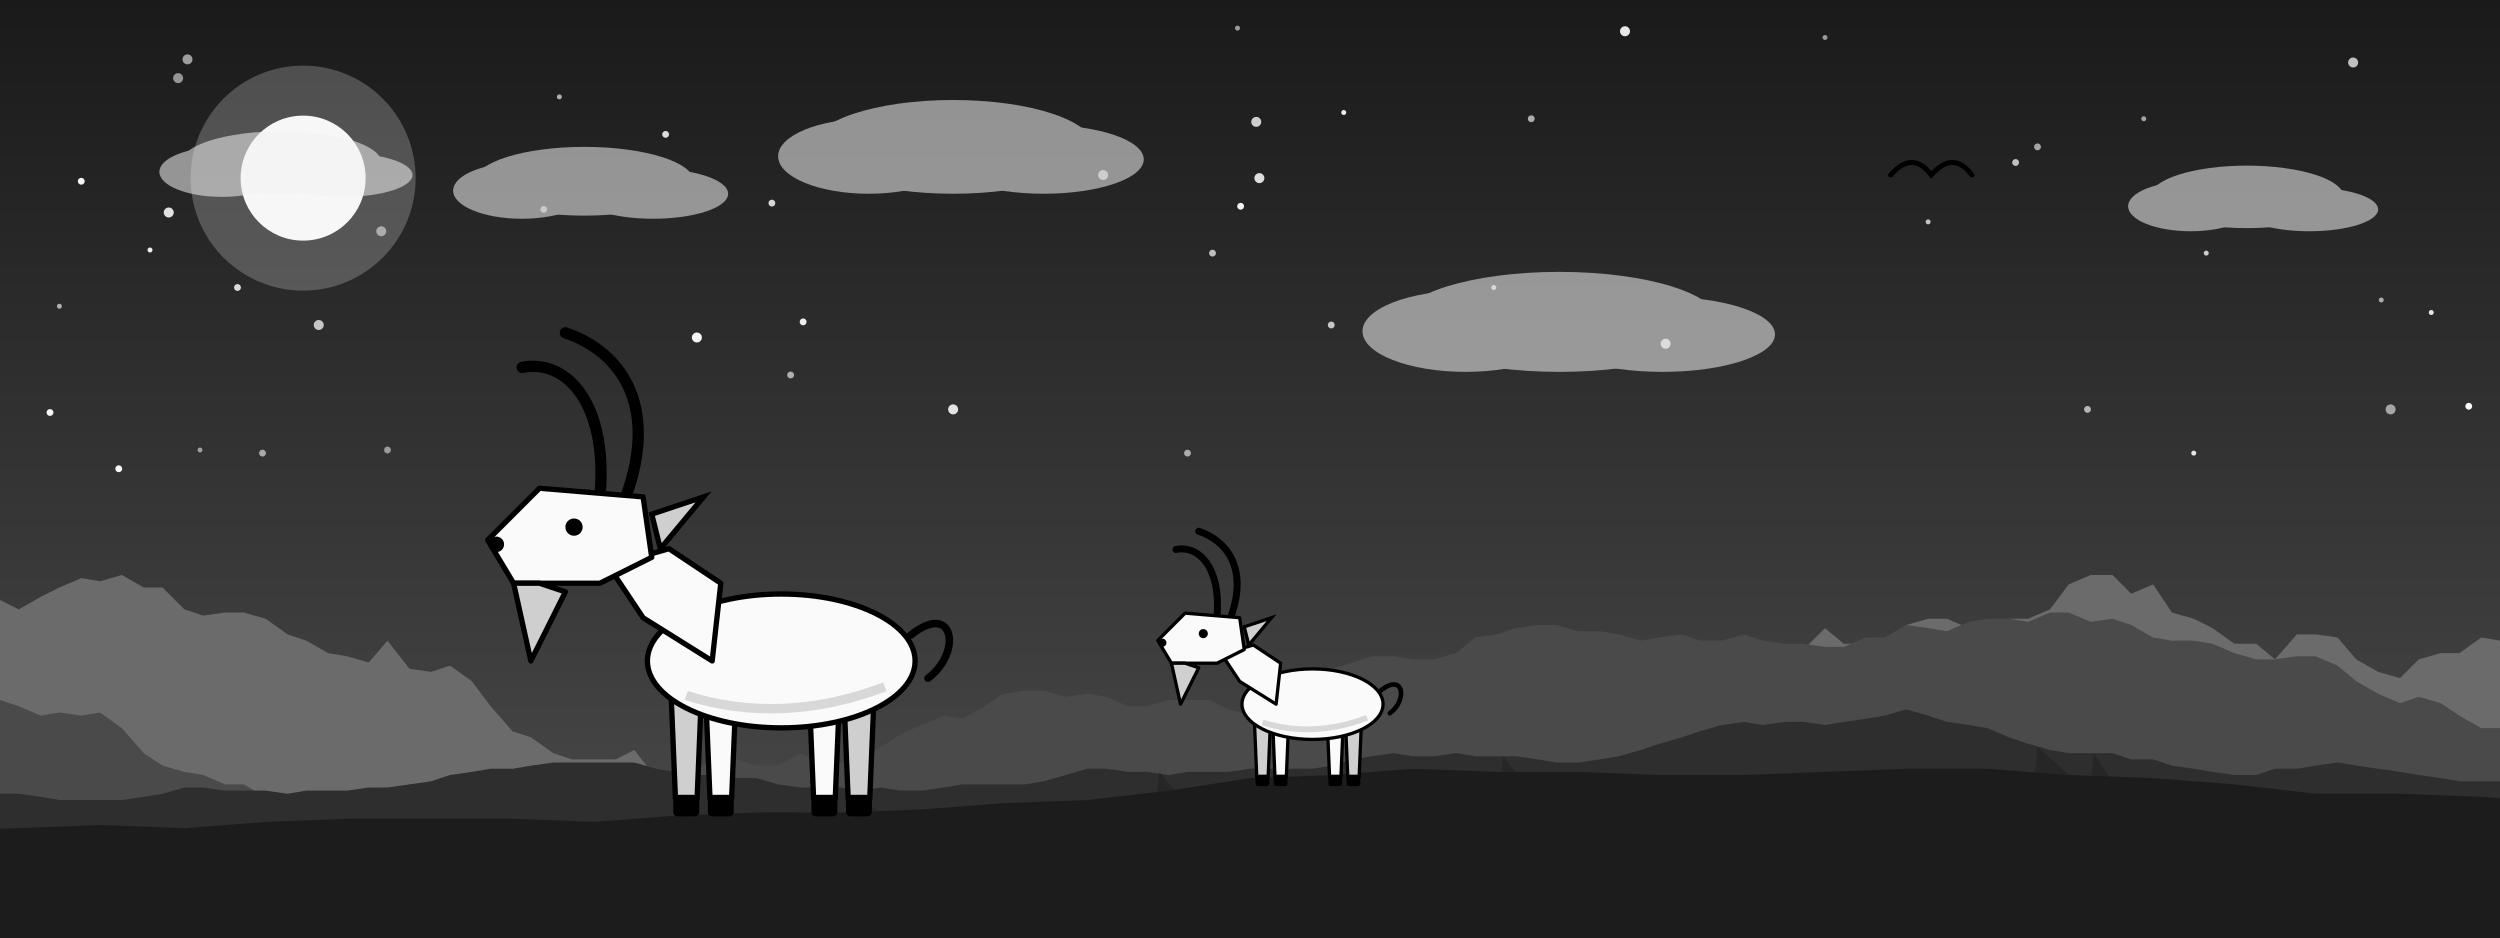
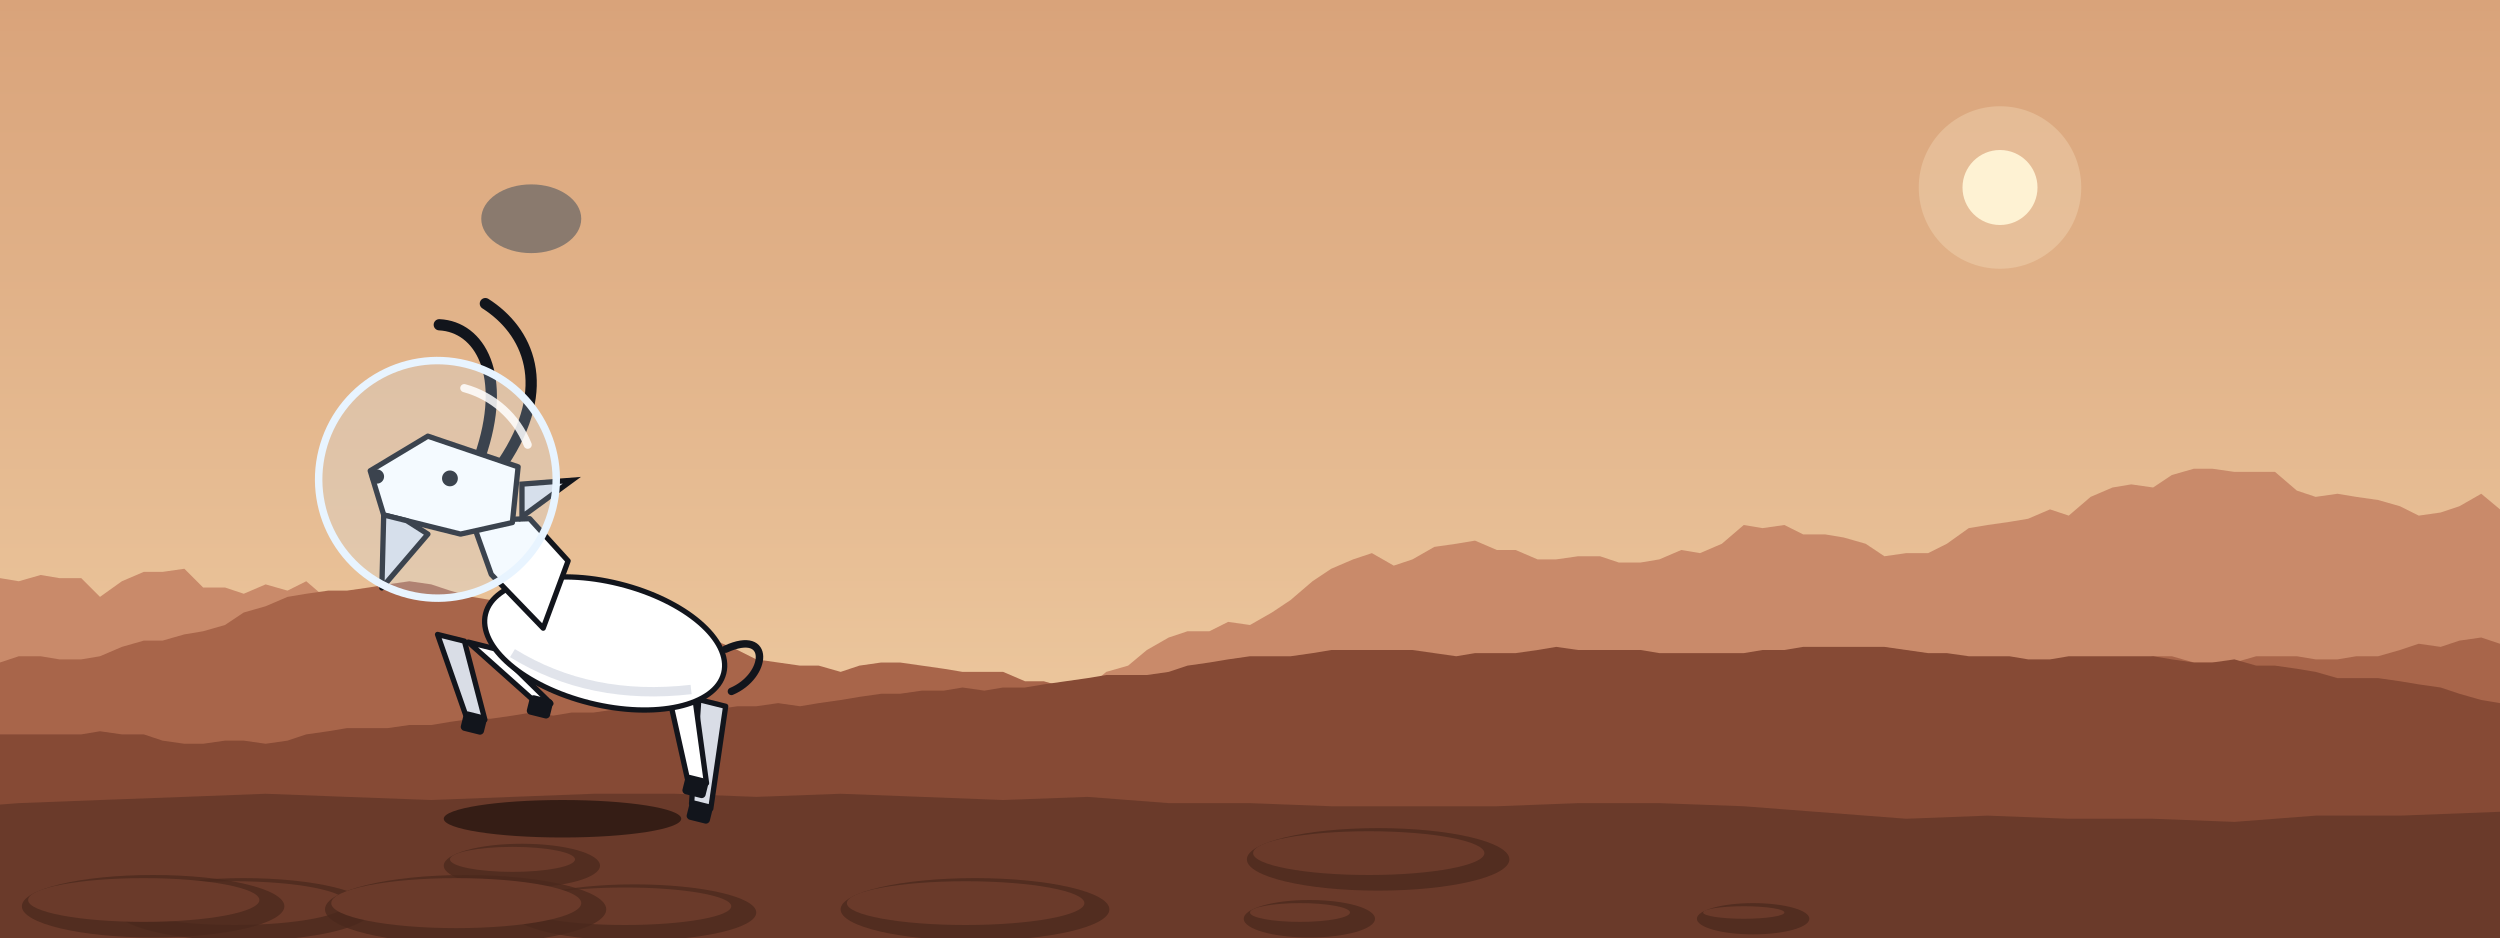
<svg xmlns="http://www.w3.org/2000/svg" viewBox="0 0 800 300" role="img" aria-labelledby="t33">
  <defs>
    <linearGradient id="g33" x1="0" y1="0" x2="0" y2="1">
-       <stop offset="0" stop-color="#1a1a1a" />
-       <stop offset="1" stop-color="#4d4d4d" />
+       <stop offset="0" stop-color="#d9a37a" />
+       <stop offset="1" stop-color="#f2d2a8" />
    </linearGradient>
  </defs>
  <rect width="800" height="300" fill="url(#g33)" />
-   <circle cx="257" cy="103" r="1.1" fill="#ffffff" opacity="0.92" />
-   <circle cx="402" cy="39" r="1.6" fill="#ffffff" opacity="0.78" />
-   <circle cx="778" cy="100" r="0.8" fill="#ffffff" opacity="0.88" />
-   <circle cx="38" cy="150" r="1.1" fill="#ffffff" opacity="0.99" />
-   <circle cx="584" cy="12" r="0.8" fill="#ffffff" opacity="0.55" />
-   <circle cx="54" cy="68" r="1.6" fill="#ffffff" opacity="0.86" />
-   <circle cx="753" cy="20" r="1.6" fill="#ffffff" opacity="0.72" />
-   <circle cx="102" cy="104" r="1.6" fill="#ffffff" opacity="0.73" />
-   <circle cx="478" cy="92" r="0.8" fill="#ffffff" opacity="0.68" />
-   <circle cx="396" cy="9" r="0.8" fill="#ffffff" opacity="0.56" />
-   <circle cx="48" cy="80" r="0.8" fill="#ffffff" opacity="0.92" />
-   <circle cx="122" cy="74" r="1.6" fill="#ffffff" opacity="0.51" />
-   <circle cx="174" cy="67" r="1.1" fill="#ffffff" opacity="0.51" />
-   <circle cx="247" cy="65" r="1.1" fill="#ffffff" opacity="0.81" />
-   <circle cx="213" cy="43" r="1.1" fill="#ffffff" opacity="0.84" />
-   <circle cx="64" cy="144" r="0.8" fill="#ffffff" opacity="0.53" />
-   <circle cx="305" cy="131" r="1.6" fill="#ffffff" opacity="0.87" />
-   <circle cx="668" cy="131" r="1.1" fill="#ffffff" opacity="0.65" />
-   <circle cx="533" cy="110" r="1.6" fill="#ffffff" opacity="0.70" />
-   <circle cx="762" cy="96" r="0.8" fill="#ffffff" opacity="0.60" />
-   <circle cx="702" cy="145" r="0.8" fill="#ffffff" opacity="0.87" />
-   <circle cx="790" cy="130" r="1.1" fill="#ffffff" opacity="0.98" />
-   <circle cx="223" cy="108" r="1.6" fill="#ffffff" opacity="0.96" />
-   <circle cx="380" cy="145" r="1.1" fill="#ffffff" opacity="0.60" />
-   <circle cx="124" cy="144" r="1.1" fill="#ffffff" opacity="0.51" />
-   <circle cx="26" cy="58" r="1.1" fill="#ffffff" opacity="0.95" />
-   <circle cx="253" cy="120" r="1.1" fill="#ffffff" opacity="0.62" />
-   <circle cx="765" cy="131" r="1.6" fill="#ffffff" opacity="0.57" />
-   <circle cx="60" cy="19" r="1.6" fill="#ffffff" opacity="0.57" />
-   <circle cx="686" cy="38" r="0.8" fill="#ffffff" opacity="0.59" />
-   <circle cx="16" cy="132" r="1.1" fill="#ffffff" opacity="0.96" />
-   <circle cx="57" cy="25" r="1.6" fill="#ffffff" opacity="0.53" />
-   <circle cx="388" cy="81" r="1.1" fill="#ffffff" opacity="0.70" />
-   <circle cx="706" cy="81" r="0.8" fill="#ffffff" opacity="0.76" />
-   <circle cx="84" cy="145" r="1.1" fill="#ffffff" opacity="0.58" />
-   <circle cx="652" cy="47" r="1.1" fill="#ffffff" opacity="0.59" />
-   <circle cx="617" cy="71" r="0.8" fill="#ffffff" opacity="0.73" />
-   <circle cx="645" cy="52" r="1.1" fill="#ffffff" opacity="0.72" />
-   <circle cx="426" cy="104" r="1.1" fill="#ffffff" opacity="0.74" />
-   <circle cx="179" cy="31" r="0.8" fill="#ffffff" opacity="0.64" />
-   <circle cx="430" cy="36" r="0.8" fill="#ffffff" opacity="0.92" />
-   <circle cx="353" cy="56" r="1.6" fill="#ffffff" opacity="0.56" />
-   <circle cx="403" cy="57" r="1.6" fill="#ffffff" opacity="0.85" />
-   <circle cx="19" cy="98" r="0.8" fill="#ffffff" opacity="0.63" />
-   <circle cx="490" cy="38" r="1.1" fill="#ffffff" opacity="0.63" />
-   <circle cx="397" cy="66" r="1.1" fill="#ffffff" opacity="0.95" />
-   <circle cx="520" cy="10" r="1.6" fill="#ffffff" opacity="0.90" />
-   <circle cx="76" cy="92" r="1.1" fill="#ffffff" opacity="0.83" />
-   <circle cx="97" cy="57" r="20" fill="#ffffff" opacity=".95" />
-   <circle cx="97" cy="57" r="36" fill="#ffffff" opacity=".22" />
-   <g fill="#f2f2f2" opacity="0.55">
-     <ellipse cx="719" cy="63" rx="31" ry="10" />
-     <ellipse cx="701" cy="66" rx="20" ry="8" />
-     <ellipse cx="739" cy="67" rx="22" ry="7" />
-   </g>
-   <g fill="#f2f2f2" opacity="0.55">
-     <ellipse cx="499" cy="103" rx="51" ry="16" />
-     <ellipse cx="469" cy="106" rx="33" ry="13" />
-     <ellipse cx="532" cy="107" rx="36" ry="12" />
-   </g>
-   <g fill="#f2f2f2" opacity="0.55">
-     <ellipse cx="305" cy="47" rx="45" ry="15" />
-     <ellipse cx="278" cy="50" rx="29" ry="12" />
-     <ellipse cx="334" cy="51" rx="32" ry="11" />
-   </g>
-   <g fill="#f2f2f2" opacity="0.55">
-     <ellipse cx="90" cy="52" rx="32" ry="10" />
-     <ellipse cx="71" cy="55" rx="20" ry="8" />
-     <ellipse cx="110" cy="56" rx="22" ry="7" />
-   </g>
-   <g fill="#f2f2f2" opacity="0.55">
-     <ellipse cx="187" cy="58" rx="35" ry="11" />
-     <ellipse cx="167" cy="61" rx="22" ry="9" />
-     <ellipse cx="209" cy="62" rx="24" ry="8" />
-   </g>
-   <path d="M605,56 q7,-8 13,0 q7,-8 13,0" fill="none" stroke="#000000" stroke-width="1.6" stroke-linecap="round" />
-   <path d="M-20,188 L-13,189 L-7,188 L-0,192 L6,195 L13,191 L19,188 L26,185 L32,186 L39,184 L46,188 L52,188 L59,195 L65,197 L72,196 L78,196 L85,198 L92,203 L98,205 L105,209 L111,210 L118,212 L124,205 L131,214 L138,215 L144,213 L151,218 L157,226 L164,234 L170,236 L177,241 L183,243 L190,243 L197,243 L203,240 L210,249 L216,250 L223,257 L229,272 L236,275 L242,282 L249,287 L256,292 L262,292 L269,288 L275,282 L282,283 L288,289 L295,291 L302,295 L308,298 L315,302 L321,296 L328,296 L334,293 L341,299 L348,301 L354,298 L361,303 L367,300 L374,304 L380,303 L387,302 L393,295 L400,288 L407,282 L413,283 L420,288 L426,292 L433,290 L439,283 L446,274 L452,272 L459,273 L466,266 L472,259 L479,245 L485,239 L492,231 L498,233 L505,233 L512,227 L518,218 L525,212 L531,215 L538,218 L544,216 L551,217 L558,210 L564,216 L571,213 L577,208 L584,201 L590,206 L597,206 L603,207 L610,200 L617,198 L623,198 L630,201 L636,201 L643,198 L649,198 L656,195 L662,187 L669,184 L676,184 L682,190 L689,187 L695,196 L702,198 L708,201 L715,206 L722,206 L728,211 L735,203 L741,203 L748,204 L754,211 L761,215 L768,217 L774,211 L781,209 L787,209 L794,204 L800,205 L807,206 L813,209 L820,203 L820,305 L-20,305 Z" fill="#6b6b6b" />
-   <clipPath id="c33118">
-     <path d="M-20,-5 L820,-5 L826,121 L808,123 L790,114 L772,111 L754,114 L736,115 L718,117 L700,111 L682,110 L664,117 L646,126 L628,116 L610,118 L592,112 L574,117 L556,126 L538,119 L520,119 L502,124 L484,125 L466,124 L448,124 L430,115 L412,120 L394,121 L376,125 L358,119 L340,122 L322,122 L304,124 L286,114 L268,113 L250,117 L232,113 L214,123 L196,117 L178,124 L160,112 L142,120 L124,116 L106,127 L88,122 L70,111 L52,111 L34,124 L16,113 L-2,109 L-20,123 Z" />
-   </clipPath>
-   <path d="M-20,188 L-13,189 L-7,188 L-0,192 L6,195 L13,191 L19,188 L26,185 L32,186 L39,184 L46,188 L52,188 L59,195 L65,197 L72,196 L78,196 L85,198 L92,203 L98,205 L105,209 L111,210 L118,212 L124,205 L131,214 L138,215 L144,213 L151,218 L157,226 L164,234 L170,236 L177,241 L183,243 L190,243 L197,243 L203,240 L210,249 L216,250 L223,257 L229,272 L236,275 L242,282 L249,287 L256,292 L262,292 L269,288 L275,282 L282,283 L288,289 L295,291 L302,295 L308,298 L315,302 L321,296 L328,296 L334,293 L341,299 L348,301 L354,298 L361,303 L367,300 L374,304 L380,303 L387,302 L393,295 L400,288 L407,282 L413,283 L420,288 L426,292 L433,290 L439,283 L446,274 L452,272 L459,273 L466,266 L472,259 L479,245 L485,239 L492,231 L498,233 L505,233 L512,227 L518,218 L525,212 L531,215 L538,218 L544,216 L551,217 L558,210 L564,216 L571,213 L577,208 L584,201 L590,206 L597,206 L603,207 L610,200 L617,198 L623,198 L630,201 L636,201 L643,198 L649,198 L656,195 L662,187 L669,184 L676,184 L682,190 L689,187 L695,196 L702,198 L708,201 L715,206 L722,206 L728,211 L735,203 L741,203 L748,204 L754,211 L761,215 L768,217 L774,211 L781,209 L787,209 L794,204 L800,205 L807,206 L813,209 L820,203 L820,305 L-20,305 Z" fill="#f2f2f2" clip-path="url(#c33118)" opacity=".96" />
-   <path d="M-20,217 L-13,221 L-7,224 L-0,224 L6,226 L13,229 L19,228 L26,229 L32,228 L39,233 L46,241 L52,245 L59,247 L65,248 L72,251 L78,251 L85,255 L92,255 L98,257 L105,254 L111,254 L118,255 L124,254 L131,253 L138,255 L144,256 L151,255 L157,256 L164,256 L170,254 L177,255 L183,254 L190,252 L197,251 L203,253 L210,249 L216,247 L223,246 L229,243 L236,243 L242,245 L249,245 L256,241 L262,244 L269,244 L275,243 L282,239 L288,235 L295,232 L302,229 L308,230 L315,226 L321,222 L328,221 L334,221 L341,223 L348,222 L354,223 L361,226 L367,226 L374,224 L380,224 L387,224 L393,227 L400,229 L407,222 L413,220 L420,216 L426,214 L433,212 L439,210 L446,210 L452,211 L459,211 L466,209 L472,204 L479,203 L485,201 L492,200 L498,200 L505,202 L512,202 L518,203 L525,205 L531,204 L538,203 L544,205 L551,205 L558,203 L564,205 L571,206 L577,206 L584,207 L590,207 L597,204 L603,204 L610,200 L617,201 L623,202 L630,199 L636,198 L643,198 L649,199 L656,196 L662,196 L669,199 L676,198 L682,200 L689,204 L695,205 L702,205 L708,206 L715,209 L722,211 L728,211 L735,210 L741,210 L748,213 L754,218 L761,222 L768,225 L774,223 L781,225 L787,229 L794,233 L800,233 L807,233 L813,230 L820,231 L820,305 L-20,305 Z" fill="#4a4a4a" />
-   <clipPath id="c33155">
-     <path d="M-20,-5 L820,-5 L826,149 L808,160 L790,160 L772,162 L754,147 L736,150 L718,157 L700,163 L682,158 L664,155 L646,159 L628,162 L610,149 L592,159 L574,162 L556,147 L538,152 L520,156 L502,160 L484,155 L466,155 L448,163 L430,156 L412,164 L394,154 L376,151 L358,155 L340,163 L322,147 L304,151 L286,161 L268,150 L250,147 L232,164 L214,153 L196,153 L178,146 L160,156 L142,147 L124,149 L106,157 L88,157 L70,162 L52,154 L34,159 L16,160 L-2,164 L-20,150 Z" />
-   </clipPath>
-   <path d="M-20,217 L-13,221 L-7,224 L-0,224 L6,226 L13,229 L19,228 L26,229 L32,228 L39,233 L46,241 L52,245 L59,247 L65,248 L72,251 L78,251 L85,255 L92,255 L98,257 L105,254 L111,254 L118,255 L124,254 L131,253 L138,255 L144,256 L151,255 L157,256 L164,256 L170,254 L177,255 L183,254 L190,252 L197,251 L203,253 L210,249 L216,247 L223,246 L229,243 L236,243 L242,245 L249,245 L256,241 L262,244 L269,244 L275,243 L282,239 L288,235 L295,232 L302,229 L308,230 L315,226 L321,222 L328,221 L334,221 L341,223 L348,222 L354,223 L361,226 L367,226 L374,224 L380,224 L387,224 L393,227 L400,229 L407,222 L413,220 L420,216 L426,214 L433,212 L439,210 L446,210 L452,211 L459,211 L466,209 L472,204 L479,203 L485,201 L492,200 L498,200 L505,202 L512,202 L518,203 L525,205 L531,204 L538,203 L544,205 L551,205 L558,203 L564,205 L571,206 L577,206 L584,207 L590,207 L597,204 L603,204 L610,200 L617,201 L623,202 L630,199 L636,198 L643,198 L649,199 L656,196 L662,196 L669,199 L676,198 L682,200 L689,204 L695,205 L702,205 L708,206 L715,209 L722,211 L728,211 L735,210 L741,210 L748,213 L754,218 L761,222 L768,225 L774,223 L781,225 L787,229 L794,233 L800,233 L807,233 L813,230 L820,231 L820,305 L-20,305 Z" fill="#f2f2f2" clip-path="url(#c33155)" opacity=".96" />
-   <path d="M-20,255 L-13,255 L-7,255 L-0,254 L6,254 L13,255 L19,256 L26,256 L32,256 L39,256 L46,255 L52,254 L59,252 L65,252 L72,253 L78,253 L85,253 L92,254 L98,253 L105,253 L111,253 L118,252 L124,252 L131,251 L138,250 L144,248 L151,247 L157,246 L164,246 L170,245 L177,244 L183,244 L190,244 L197,244 L203,244 L210,246 L216,247 L223,248 L229,248 L236,249 L242,249 L249,251 L256,252 L262,252 L269,252 L275,253 L282,252 L288,253 L295,253 L302,252 L308,251 L315,251 L321,251 L328,251 L334,250 L341,248 L348,246 L354,246 L361,247 L367,247 L374,248 L380,247 L387,247 L393,247 L400,246 L407,246 L413,246 L420,246 L426,245 L433,243 L439,242 L446,241 L452,242 L459,242 L466,241 L472,242 L479,242 L485,242 L492,243 L498,244 L505,244 L512,243 L518,242 L525,240 L531,238 L538,236 L544,234 L551,232 L558,231 L564,232 L571,231 L577,231 L584,232 L590,231 L597,230 L603,229 L610,227 L617,229 L623,231 L630,232 L636,233 L643,236 L649,238 L656,240 L662,241 L669,241 L676,241 L682,243 L689,243 L695,245 L702,246 L708,247 L715,248 L722,248 L728,246 L735,246 L741,245 L748,244 L754,245 L761,246 L768,247 L774,248 L781,249 L787,250 L794,250 L800,250 L807,250 L813,250 L820,251 L820,305 L-20,305 Z" fill="#2e2e2e" />
-   <clipPath id="c33205">
-     <path d="M-20,-5 L820,-5 L826,207 L808,201 L790,209 L772,208 L754,211 L736,210 L718,210 L700,199 L682,201 L664,203 L646,196 L628,196 L610,198 L592,206 L574,210 L556,200 L538,208 L520,204 L502,212 L484,210 L466,208 L448,214 L430,206 L412,205 L394,208 L376,199 L358,201 L340,200 L322,201 L304,213 L286,210 L268,199 L250,202 L232,200 L214,208 L196,209 L178,209 L160,204 L142,210 L124,203 L106,201 L88,205 L70,199 L52,208 L34,213 L16,208 L-2,201 L-20,200 Z" />
-   </clipPath>
-   <path d="M-20,255 L-13,255 L-7,255 L-0,254 L6,254 L13,255 L19,256 L26,256 L32,256 L39,256 L46,255 L52,254 L59,252 L65,252 L72,253 L78,253 L85,253 L92,254 L98,253 L105,253 L111,253 L118,252 L124,252 L131,251 L138,250 L144,248 L151,247 L157,246 L164,246 L170,245 L177,244 L183,244 L190,244 L197,244 L203,244 L210,246 L216,247 L223,248 L229,248 L236,249 L242,249 L249,251 L256,252 L262,252 L269,252 L275,253 L282,252 L288,253 L295,253 L302,252 L308,251 L315,251 L321,251 L328,251 L334,250 L341,248 L348,246 L354,246 L361,247 L367,247 L374,248 L380,247 L387,247 L393,247 L400,246 L407,246 L413,246 L420,246 L426,245 L433,243 L439,242 L446,241 L452,242 L459,242 L466,241 L472,242 L479,242 L485,242 L492,243 L498,244 L505,244 L512,243 L518,242 L525,240 L531,238 L538,236 L544,234 L551,232 L558,231 L564,232 L571,231 L577,231 L584,232 L590,231 L597,230 L603,229 L610,227 L617,229 L623,231 L630,232 L636,233 L643,236 L649,238 L656,240 L662,241 L669,241 L676,241 L682,243 L689,243 L695,245 L702,246 L708,247 L715,248 L722,248 L728,246 L735,246 L741,245 L748,244 L754,245 L761,246 L768,247 L774,248 L781,249 L787,250 L794,250 L800,250 L807,250 L813,250 L820,251 L820,305 L-20,305 Z" fill="#f2f2f2" clip-path="url(#c33205)" opacity=".96" />
-   <polygon points="371,247 422,310 365,300" fill="#1c1c1c" opacity=".45" />
-   <polygon points="272,253 340,304 266,300" fill="#1c1c1c" opacity=".45" />
-   <polygon points="481,242 527,299 475,300" fill="#1c1c1c" opacity=".45" />
-   <polygon points="652,239 707,288 646,300" fill="#1c1c1c" opacity=".45" />
-   <polygon points="670,241 702,290 664,300" fill="#1c1c1c" opacity=".45" />
-   <path d="M-20,266 L6,265 L32,264 L59,265 L85,263 L111,262 L138,262 L164,262 L190,263 L216,261 L242,260 L269,260 L295,259 L321,257 L348,256 L374,253 L400,249 L426,248 L452,246 L479,247 L505,247 L531,248 L558,248 L584,247 L610,246 L636,246 L662,248 L689,249 L715,251 L741,254 L768,254 L794,255 L820,257 L820,305 L-20,305 Z" fill="#1c1c1c" />
-   <ellipse cx="250" cy="266" rx="38" ry="6" fill="#1c1c1c" opacity=".7" />
-   <g transform="translate(250 264) rotate(0) scale(-1.381536 1.381536)">
-     <polygon points="-21.5,-30 -14.5,-30 -15.5,-6 -20.5,-6" fill="#cfcfcf" stroke="#000000" stroke-width="1.23" stroke-linejoin="round" />
-     <rect x="-21.0" y="-7" width="6" height="5" rx="1" fill="#000000" />
-     <polygon points="-13.5,-30 -6.5,-30 -7.5,-6 -12.5,-6" fill="#fafafa" stroke="#000000" stroke-width="1.23" stroke-linejoin="round" />
-     <rect x="-13.0" y="-7" width="6" height="5" rx="1" fill="#000000" />
-     <polygon points="10.5,-30 17.5,-30 16.5,-6 11.5,-6" fill="#fafafa" stroke="#000000" stroke-width="1.23" stroke-linejoin="round" />
-     <rect x="11.0" y="-7" width="6" height="5" rx="1" fill="#000000" />
-     <polygon points="18.5,-30 25.5,-30 24.5,-6 19.5,-6" fill="#cfcfcf" stroke="#000000" stroke-width="1.23" stroke-linejoin="round" />
-     <rect x="19.0" y="-7" width="6" height="5" rx="1" fill="#000000" />
-     <path d="M-30,-44 C-40,-52 -42,-40 -34,-34" fill="none" stroke="#000000" stroke-width="1.74" stroke-linecap="round" />
-     <ellipse cx="0" cy="-38" rx="31" ry="15.5" fill="#fafafa" stroke="#000000" stroke-width="1.23" />
-     <path d="M-24,-32 Q0,-23 22,-30" fill="none" stroke="#cfcfcf" stroke-width="2.17" opacity=".8" />
-     <polygon points="16,-38 32,-48 40,-60 26,-64 14,-56" fill="#fafafa" stroke="#000000" stroke-width="1.23" stroke-linejoin="round" />
-     <g transform="rotate(0 28 -52) translate(34 -68)">
-       <path d="M2,-8 C-6,-30 4,-42 16,-46" fill="none" stroke="#000000" stroke-width="2.61" stroke-linecap="round" />
-       <path d="M8,-8 C6,-30 16,-40 26,-38" fill="none" stroke="#000000" stroke-width="2.61" stroke-linecap="round" />
-       <polygon points="-4,-4 -16,-8 -6,4" fill="#cfcfcf" stroke="#000000" stroke-width="1.23" />
-       <polygon points="-2,-8 22,-10 34,2 28,12 8,12 -4,6" fill="#fafafa" stroke="#000000" stroke-width="1.23" stroke-linejoin="round" />
-       <polygon points="22,12 28,12 24,30 16,14" fill="#cfcfcf" stroke="#000000" stroke-width="1.23" stroke-linejoin="round" />
-       <circle cx="14" cy="-1" r="2" fill="#000000" />
-       <circle cx="32" cy="3" r="1.8" fill="#000000" />
-     </g>
-   </g>
-   <ellipse cx="420" cy="255" rx="38" ry="6" fill="#1c1c1c" opacity=".7" />
-   <g transform="translate(420 253) rotate(0) scale(-0.7280696 0.7280696)">
-     <polygon points="-21.5,-30 -14.5,-30 -15.5,-6 -20.5,-6" fill="#cfcfcf" stroke="#000000" stroke-width="1.45" stroke-linejoin="round" />
-     <rect x="-21.0" y="-7" width="6" height="5" rx="1" fill="#000000" />
-     <polygon points="-13.5,-30 -6.5,-30 -7.5,-6 -12.5,-6" fill="#fafafa" stroke="#000000" stroke-width="1.45" stroke-linejoin="round" />
-     <rect x="-13.0" y="-7" width="6" height="5" rx="1" fill="#000000" />
-     <polygon points="10.5,-30 17.5,-30 16.5,-6 11.5,-6" fill="#fafafa" stroke="#000000" stroke-width="1.45" stroke-linejoin="round" />
-     <rect x="11.0" y="-7" width="6" height="5" rx="1" fill="#000000" />
-     <polygon points="18.5,-30 25.5,-30 24.5,-6 19.5,-6" fill="#cfcfcf" stroke="#000000" stroke-width="1.45" stroke-linejoin="round" />
-     <rect x="19.0" y="-7" width="6" height="5" rx="1" fill="#000000" />
-     <path d="M-30,-44 C-40,-52 -42,-40 -34,-34" fill="none" stroke="#000000" stroke-width="2.04" stroke-linecap="round" />
-     <ellipse cx="0" cy="-38" rx="31" ry="15.5" fill="#fafafa" stroke="#000000" stroke-width="1.45" />
-     <path d="M-24,-32 Q0,-23 22,-30" fill="none" stroke="#cfcfcf" stroke-width="2.55" opacity=".8" />
-     <polygon points="16,-38 32,-48 40,-60 26,-64 14,-56" fill="#fafafa" stroke="#000000" stroke-width="1.45" stroke-linejoin="round" />
-     <g transform="rotate(0 28 -52) translate(34 -68)">
-       <path d="M2,-8 C-6,-30 4,-42 16,-46" fill="none" stroke="#000000" stroke-width="3.07" stroke-linecap="round" />
-       <path d="M8,-8 C6,-30 16,-40 26,-38" fill="none" stroke="#000000" stroke-width="3.07" stroke-linecap="round" />
-       <polygon points="-4,-4 -16,-8 -6,4" fill="#cfcfcf" stroke="#000000" stroke-width="1.45" />
-       <polygon points="-2,-8 22,-10 34,2 28,12 8,12 -4,6" fill="#fafafa" stroke="#000000" stroke-width="1.45" stroke-linejoin="round" />
-       <polygon points="22,12 28,12 24,30 16,14" fill="#cfcfcf" stroke="#000000" stroke-width="1.45" stroke-linejoin="round" />
-       <circle cx="14" cy="-1" r="2" fill="#000000" />
-       <circle cx="32" cy="3" r="1.8" fill="#000000" />
+   <circle cx="640" cy="60" r="12" fill="#fff4d6" opacity=".95" />
+   <circle cx="640" cy="60" r="26" fill="#fff4d6" opacity=".25" />
+   <ellipse cx="170" cy="70" rx="16" ry="11" fill="#8a7a6e" />
+   <path d="M-20,182 L-13,182 L-7,179 L-0,185 L6,186 L13,184 L19,185 L26,185 L32,191 L39,186 L46,183 L52,183 L59,182 L65,188 L72,188 L78,190 L85,187 L92,189 L98,186 L105,192 L111,193 L118,196 L124,193 L131,192 L138,190 L144,191 L151,193 L157,198 L164,199 L170,205 L177,209 L183,210 L190,215 L197,221 L203,223 L210,226 L216,228 L223,227 L229,226 L236,224 L242,227 L249,226 L256,230 L262,229 L269,231 L275,229 L282,226 L288,227 L295,226 L302,228 L308,228 L315,227 L321,223 L328,222 L334,219 L341,222 L348,220 L354,215 L361,213 L367,208 L374,204 L380,202 L387,202 L393,199 L400,200 L407,196 L413,192 L420,186 L426,182 L433,179 L439,177 L446,181 L452,179 L459,175 L466,174 L472,173 L479,176 L485,176 L492,179 L498,179 L505,178 L512,178 L518,180 L525,180 L531,179 L538,176 L544,177 L551,174 L558,168 L564,169 L571,168 L577,171 L584,171 L590,172 L597,174 L603,178 L610,177 L617,177 L623,174 L630,169 L636,168 L643,167 L649,166 L656,163 L662,165 L669,159 L676,156 L682,155 L689,156 L695,152 L702,150 L708,150 L715,151 L722,151 L728,151 L735,157 L741,159 L748,158 L754,159 L761,160 L768,162 L774,165 L781,164 L787,162 L794,158 L800,163 L807,164 L813,164 L820,163 L820,305 L-20,305 Z" fill="#c98a6a" />
+   <path d="M-20,214 L-13,212 L-7,211 L-0,212 L6,210 L13,210 L19,211 L26,211 L32,210 L39,207 L46,205 L52,205 L59,203 L65,202 L72,200 L78,196 L85,194 L92,191 L98,190 L105,189 L111,189 L118,188 L124,187 L131,186 L138,187 L144,189 L151,191 L157,192 L164,191 L170,192 L177,192 L183,192 L190,195 L197,197 L203,198 L210,201 L216,204 L223,204 L229,205 L236,208 L242,211 L249,212 L256,213 L262,213 L269,215 L275,213 L282,212 L288,212 L295,213 L302,214 L308,215 L315,215 L321,215 L328,218 L334,218 L341,220 L348,219 L354,219 L361,220 L367,218 L374,217 L380,218 L387,220 L393,221 L400,223 L407,223 L413,225 L420,226 L426,226 L433,228 L439,228 L446,227 L452,227 L459,227 L466,227 L472,228 L479,229 L485,231 L492,232 L498,232 L505,232 L512,232 L518,232 L525,230 L531,230 L538,231 L544,231 L551,231 L558,229 L564,225 L571,222 L577,221 L584,219 L590,218 L597,216 L603,216 L610,214 L617,215 L623,217 L630,219 L636,219 L643,217 L649,216 L656,216 L662,217 L669,216 L676,213 L682,212 L689,210 L695,210 L702,212 L708,212 L715,212 L722,210 L728,210 L735,210 L741,211 L748,211 L754,210 L761,210 L768,208 L774,206 L781,207 L787,205 L794,204 L800,206 L807,206 L813,204 L820,204 L820,305 L-20,305 Z" fill="#a8654a" />
+   <path d="M-20,238 L-13,237 L-7,236 L-0,235 L6,235 L13,235 L19,235 L26,235 L32,234 L39,235 L46,235 L52,237 L59,238 L65,238 L72,237 L78,237 L85,238 L92,237 L98,235 L105,234 L111,233 L118,233 L124,233 L131,232 L138,232 L144,231 L151,230 L157,230 L164,229 L170,228 L177,229 L183,228 L190,228 L197,227 L203,227 L210,226 L216,226 L223,227 L229,227 L236,226 L242,226 L249,225 L256,226 L262,225 L269,224 L275,223 L282,222 L288,222 L295,221 L302,221 L308,220 L315,221 L321,220 L328,220 L334,219 L341,218 L348,217 L354,216 L361,216 L367,216 L374,215 L380,213 L387,212 L393,211 L400,210 L407,210 L413,210 L420,209 L426,208 L433,208 L439,208 L446,208 L452,208 L459,209 L466,210 L472,209 L479,209 L485,209 L492,208 L498,207 L505,208 L512,208 L518,208 L525,208 L531,209 L538,209 L544,209 L551,209 L558,209 L564,208 L571,208 L577,207 L584,207 L590,207 L597,207 L603,207 L610,208 L617,209 L623,209 L630,210 L636,210 L643,210 L649,211 L656,211 L662,210 L669,210 L676,210 L682,210 L689,210 L695,211 L702,212 L708,212 L715,211 L722,213 L728,213 L735,214 L741,215 L748,217 L754,217 L761,217 L768,218 L774,219 L781,220 L787,222 L794,224 L800,225 L807,227 L813,228 L820,229 L820,305 L-20,305 Z" fill="#864a35" />
+   <path d="M-20,259 L6,257 L32,256 L59,255 L85,254 L111,255 L138,256 L164,255 L190,254 L216,254 L242,255 L269,254 L295,255 L321,256 L348,255 L374,257 L400,257 L426,258 L452,258 L479,258 L505,257 L531,257 L558,258 L584,260 L610,262 L636,261 L662,262 L689,262 L715,263 L741,261 L768,261 L794,260 L820,259 L820,305 L-20,305 Z" fill="#6a3a2a" />
+   <ellipse cx="441" cy="275" rx="42" ry="10" fill="#4a281c" opacity=".75" />
+   <ellipse cx="438" cy="273" rx="37" ry="7" fill="#6a3a2a" />
+   <ellipse cx="78" cy="291" rx="41" ry="10" fill="#4a281c" opacity=".75" />
+   <ellipse cx="75" cy="289" rx="36" ry="7" fill="#6a3a2a" />
+   <ellipse cx="203" cy="292" rx="39" ry="9" fill="#4a281c" opacity=".75" />
+   <ellipse cx="200" cy="290" rx="34" ry="6" fill="#6a3a2a" />
+   <ellipse cx="419" cy="294" rx="21" ry="6" fill="#4a281c" opacity=".75" />
+   <ellipse cx="416" cy="292" rx="16" ry="3" fill="#6a3a2a" />
+   <ellipse cx="167" cy="277" rx="25" ry="7" fill="#4a281c" opacity=".75" />
+   <ellipse cx="164" cy="275" rx="20" ry="4" fill="#6a3a2a" />
+   <ellipse cx="312" cy="291" rx="43" ry="10" fill="#4a281c" opacity=".75" />
+   <ellipse cx="309" cy="289" rx="38" ry="7" fill="#6a3a2a" />
+   <ellipse cx="49" cy="290" rx="42" ry="10" fill="#4a281c" opacity=".75" />
+   <ellipse cx="46" cy="288" rx="37" ry="7" fill="#6a3a2a" />
+   <ellipse cx="149" cy="291" rx="45" ry="11" fill="#4a281c" opacity=".75" />
+   <ellipse cx="146" cy="289" rx="40" ry="8" fill="#6a3a2a" />
+   <ellipse cx="561" cy="294" rx="18" ry="5" fill="#4a281c" opacity=".75" />
+   <ellipse cx="558" cy="292" rx="13" ry="2" fill="#6a3a2a" />
+   <ellipse cx="180" cy="262" rx="38" ry="6" fill="#000" opacity=".5" />
+   <g transform="translate(180 260) rotate(14) scale(-1.266958 1.266958)">
+     <polygon points="-33.5,-36 -26.5,-36 -31.1,-10 -36.1,-10" fill="#d9dde6" stroke="#12151c" stroke-width="1.34" stroke-linejoin="round" />
+     <rect x="-36.6" y="-11" width="6" height="5" rx="1" fill="#12151c" />
+     <polygon points="-25.5,-36 -18.5,-36 -28.5,-16 -33.5,-16" fill="#ffffff" stroke="#12151c" stroke-width="1.34" stroke-linejoin="round" />
+     <rect x="-34.0" y="-17" width="6" height="5" rx="1" fill="#12151c" />
+     <polygon points="26.5,-36 33.5,-36 14.5,-26 9.5,-26" fill="#ffffff" stroke="#12151c" stroke-width="1.34" stroke-linejoin="round" />
+     <rect x="9.0" y="-27" width="6" height="5" rx="1" fill="#12151c" />
+     <polygon points="34.5,-36 41.5,-36 29.7,-18 24.7,-18" fill="#d9dde6" stroke="#12151c" stroke-width="1.34" stroke-linejoin="round" />
+     <rect x="24.2" y="-19" width="6" height="5" rx="1" fill="#12151c" />
+     <path d="M-30,-50 C-40,-58 -42,-46 -34,-40" fill="none" stroke="#12151c" stroke-width="1.89" stroke-linecap="round" />
+     <ellipse cx="0" cy="-44" rx="31" ry="15.5" fill="#ffffff" stroke="#12151c" stroke-width="1.34" />
+     <path d="M-24,-38 Q0,-29 22,-36" fill="none" stroke="#d9dde6" stroke-width="2.37" opacity=".8" />
+     <polygon points="16,-44 32,-54 40,-66 26,-70 14,-62" fill="#ffffff" stroke="#12151c" stroke-width="1.34" stroke-linejoin="round" />
+     <g transform="rotate(0 28 -58) translate(34 -74)">
+       <path d="M2,-8 C-6,-30 4,-42 16,-46" fill="none" stroke="#12151c" stroke-width="2.84" stroke-linecap="round" />
+       <path d="M8,-8 C6,-30 16,-40 26,-38" fill="none" stroke="#12151c" stroke-width="2.84" stroke-linecap="round" />
+       <polygon points="-4,-4 -16,-8 -6,4" fill="#d9dde6" stroke="#12151c" stroke-width="1.34" />
+       <polygon points="-2,-8 22,-10 34,2 28,12 8,12 -4,6" fill="#ffffff" stroke="#12151c" stroke-width="1.34" stroke-linejoin="round" />
+       <polygon points="22,12 28,12 24,30 16,14" fill="#d9dde6" stroke="#12151c" stroke-width="1.34" stroke-linejoin="round" />
+       <circle cx="14" cy="-1" r="2" fill="#12151c" />
+       <circle cx="32" cy="3" r="1.8" fill="#12151c" />
+       <circle cx="17" cy="0" r="30" fill="#cfe9ff" fill-opacity=".22" stroke="#e8f4ff" stroke-width="1.89" />
+       <path d="M-3,-14 A24,24 0 0 1 16,-24" fill="none" stroke="#ffffff" stroke-width="2.05" stroke-linecap="round" opacity=".85" />
    </g>
  </g>
</svg>
